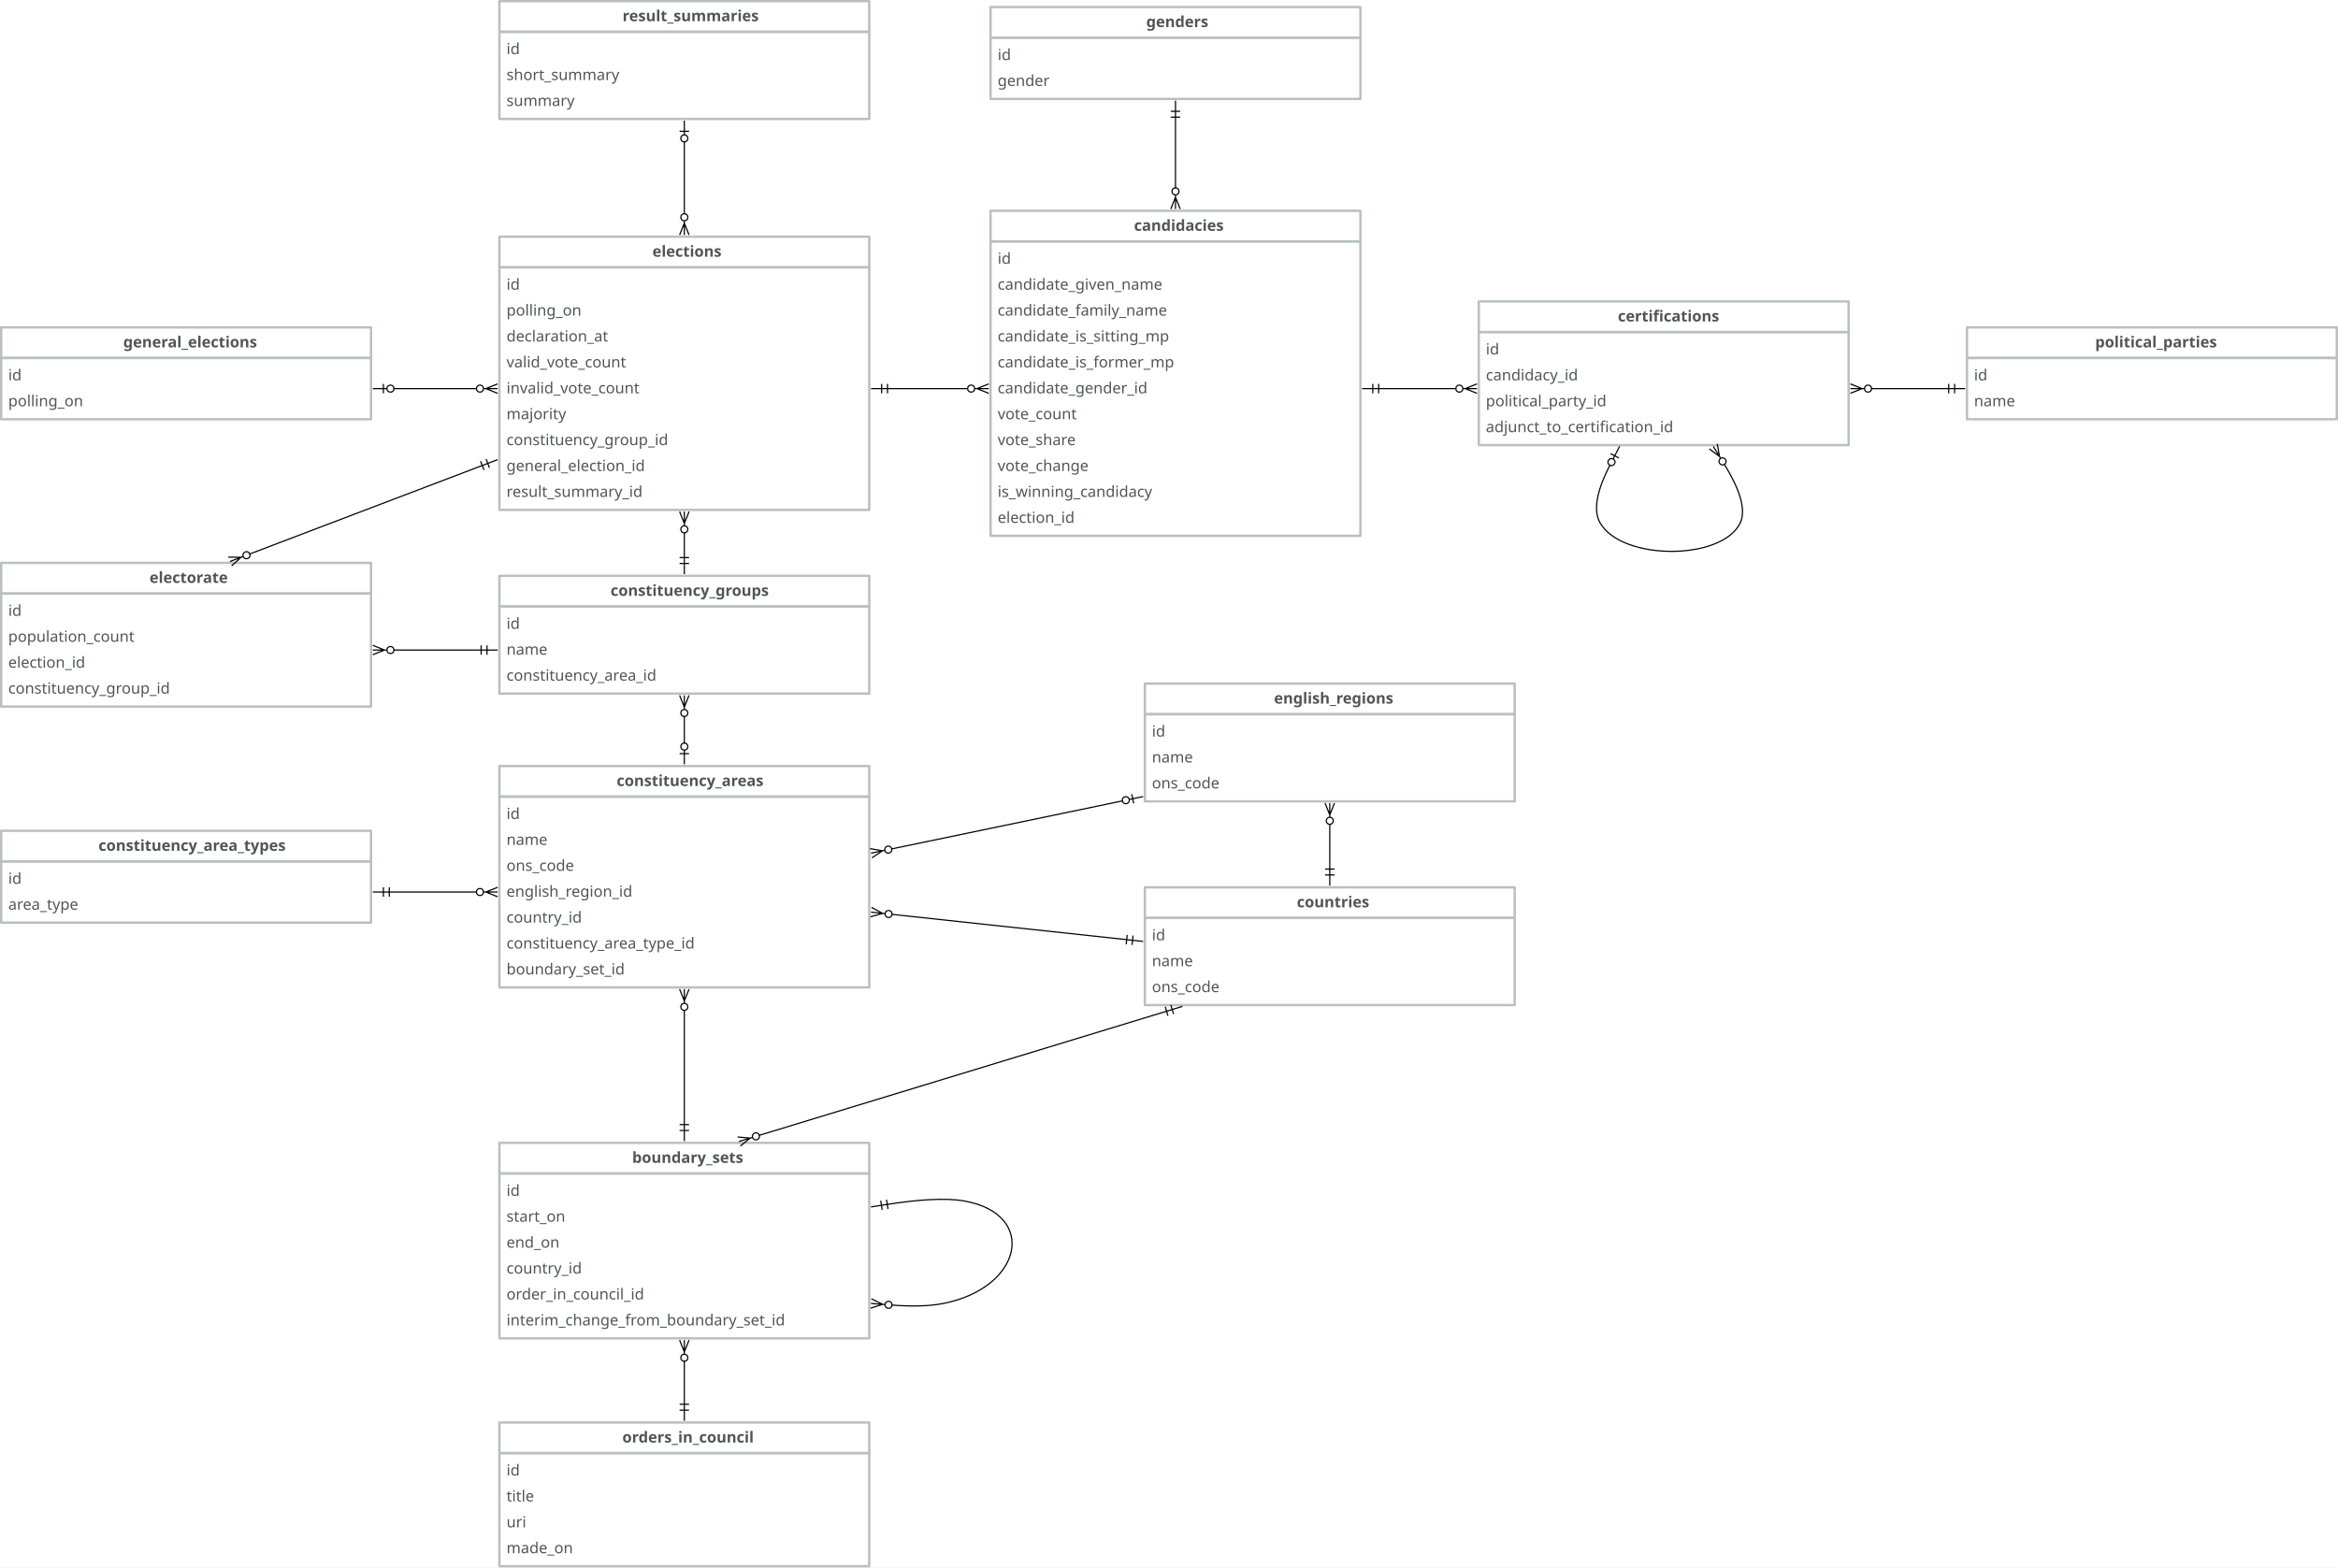
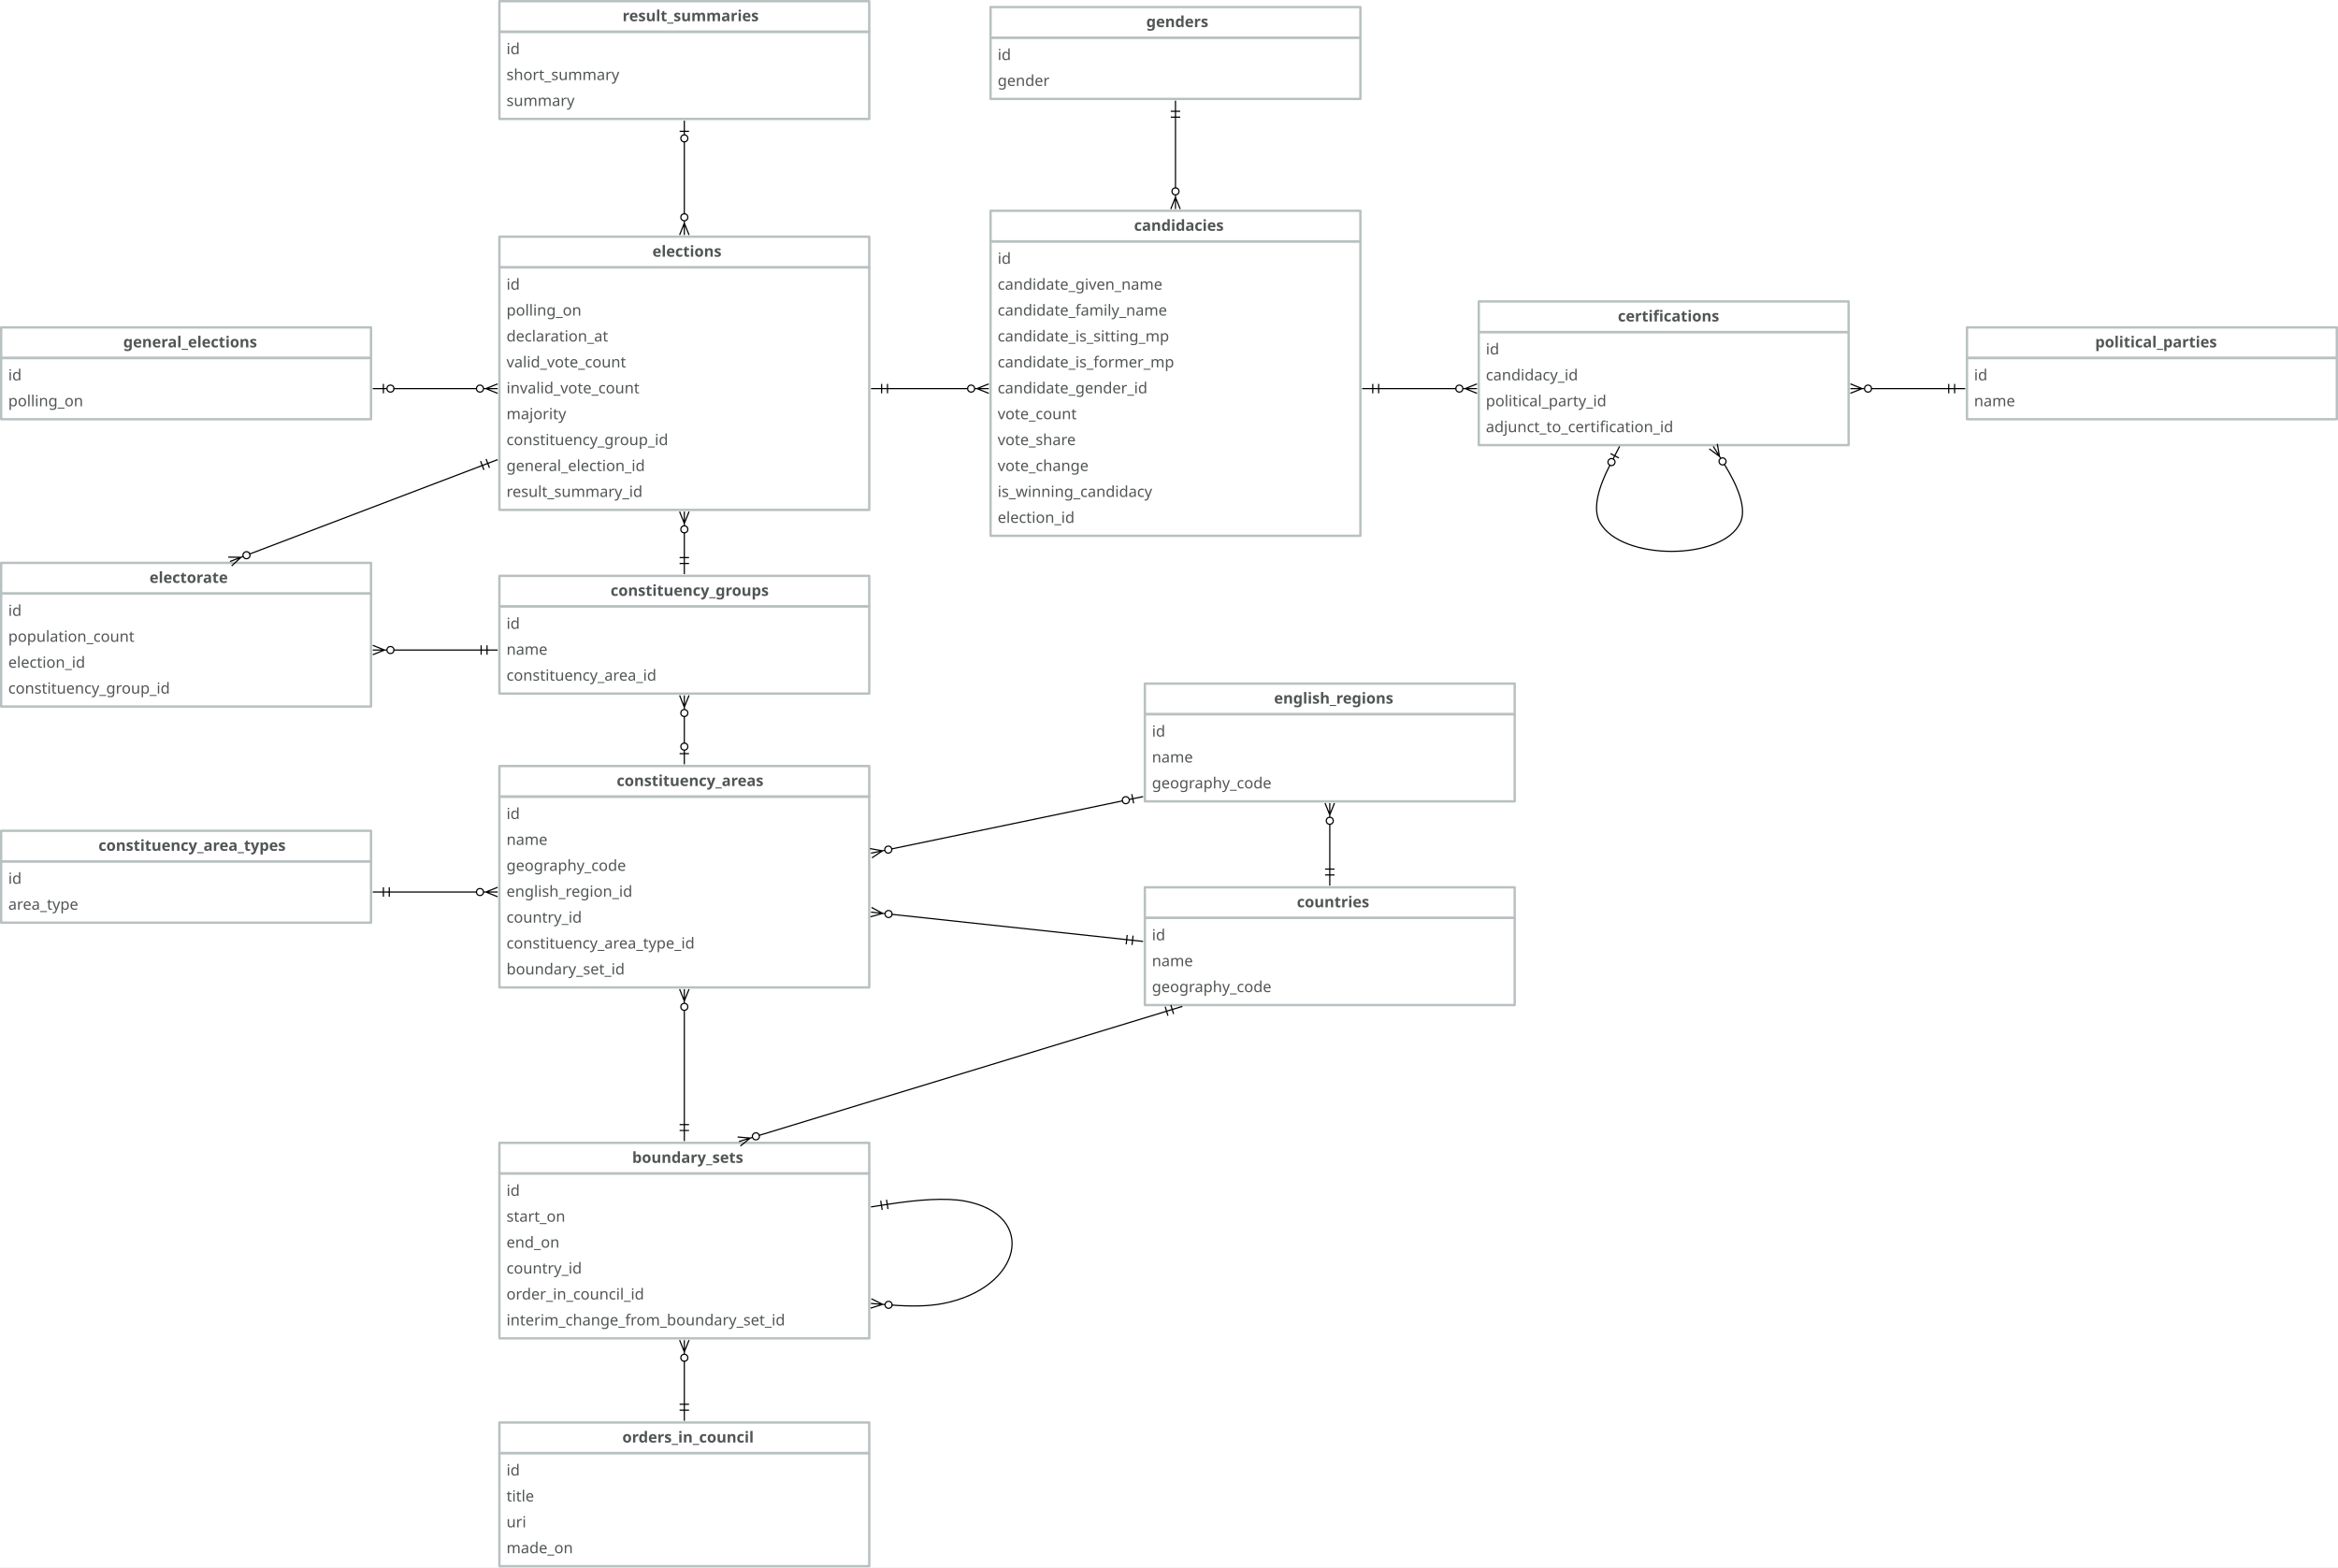
<svg xmlns="http://www.w3.org/2000/svg" version="1.1" viewBox="62 -91 1985 1331" width="1985" height="1331">
  <defs>
    <marker orient="auto" overflow="visible" markerUnits="strokeWidth" id="CrowBall_Marker" stroke-linejoin="miter" stroke-miterlimit="10" viewBox="-1 -5 20 10" markerWidth="20" markerHeight="10" color="black">
      <g>
        <path d="M 18 0 L 6 0 M 18 4 L 8 0 L 18 -4 M .879 2.121 C -.293 .95 -.293 -.95 .879 -2.121 C 2.05 -3.293 3.95 -3.293 5.121 -2.121 C 6.293 -.95 6.293 .95 5.121 2.121 C 3.95 3.293 2.05 3.293 .879 2.121" fill="none" stroke="currentColor" stroke-width="1" />
      </g>
    </marker>
    <marker orient="auto" overflow="visible" markerUnits="strokeWidth" id="BarBall_Marker" stroke-linejoin="miter" stroke-miterlimit="10" viewBox="-19 -5 20 10" markerWidth="20" markerHeight="10" color="black">
      <g>
        <path d="M -18 0 L -6 0 M -9 -4 L -9 4 M -.879 -2.121 C .293 -.95 .293 .95 -.879 2.121 C -2.05 3.293 -3.95 3.293 -5.121 2.121 C -6.293 .95 -6.293 -.95 -5.121 -2.121 C -3.95 -3.293 -2.05 -3.293 -.879 -2.121" fill="none" stroke="currentColor" stroke-width="1" />
      </g>
    </marker>
    <marker orient="auto" overflow="visible" markerUnits="strokeWidth" id="DoubleBar_Marker" stroke-linejoin="miter" stroke-miterlimit="10" viewBox="-15 -5 16 10" markerWidth="16" markerHeight="10" color="black">
      <g>
        <path d="M -14 0 L 0 0 M -5 -4 L -5 4 M 0 -4 L 0 4" fill="none" stroke="currentColor" stroke-width="1" />
      </g>
    </marker>
  </defs>
  <g id="Canvas_1" stroke-opacity="1" stroke="none" stroke-dasharray="none" fill="none" fill-opacity="1">
    <rect fill="white" x="62" y="-91" width="1985" height="1331" />
    <g id="Canvas_1_Layer_1">
      <g id="Group_2">
        <g id="Graphic_4">
          <rect x="63" y="213" width="314" height="52" stroke="#b9c0c1" stroke-linecap="round" stroke-linejoin="round" stroke-width="2" />
          <text transform="translate(69 219)" fill="#515556">
            <tspan font-family="Avenir" font-size="13" fill="#515556" x="0" y="13">id</tspan>
            <tspan font-family="Avenir" font-size="13" fill="#515556" x="0" y="35">polling_on</tspan>
          </text>
        </g>
        <g id="Graphic_3">
          <rect x="63" y="187" width="314" height="26" stroke="#b9c0c1" stroke-linecap="round" stroke-linejoin="round" stroke-width="2" />
          <text transform="translate(69 191)" fill="#515556">
            <tspan font-family="Avenir" font-weight="bold" font-size="13" fill="#515556" x="97.661" y="13">general_elections</tspan>
          </text>
        </g>
      </g>
      <g id="Group_5">
        <g id="Graphic_7">
          <rect x="486" y="585.5" width="314" height="162" stroke="#b9c0c1" stroke-linecap="round" stroke-linejoin="round" stroke-width="2" />
          <text transform="translate(492 591.5)" fill="#515556">
            <tspan font-family="Avenir" font-size="13" fill="#515556" x="0" y="13">id</tspan>
            <tspan font-family="Avenir" font-size="13" fill="#515556" x="0" y="35">name</tspan>
-             <tspan font-family="Avenir" font-size="13" fill="#515556" x="0" y="57">ons_code</tspan>
+             <tspan font-family="Avenir" font-size="13" fill="#515556" x="0" y="57">geography_code</tspan>
            <tspan font-family="Avenir" font-size="13" fill="#515556" x="0" y="79">english_region_id</tspan>
            <tspan font-family="Avenir" font-size="13" fill="#515556" x="0" y="101">country_id</tspan>
            <tspan font-family="Avenir" font-size="13" fill="#515556" x="0" y="123">constituency_area_type_id</tspan>
            <tspan font-family="Avenir" font-size="13" fill="#515556" x="0" y="145">boundary_set_id</tspan>
          </text>
        </g>
        <g id="Graphic_6">
          <rect x="486" y="559.5" width="314" height="26" stroke="#b9c0c1" stroke-linecap="round" stroke-linejoin="round" stroke-width="2" />
          <text transform="translate(492 563.5)" fill="#515556">
            <tspan font-family="Avenir" font-weight="bold" font-size="13" fill="#515556" x="93.573" y="13">constituency_areas</tspan>
          </text>
        </g>
      </g>
      <g id="Group_8">
        <g id="Graphic_10">
          <rect x="486" y="424" width="314" height="74" stroke="#b9c0c1" stroke-linecap="round" stroke-linejoin="round" stroke-width="2" />
          <text transform="translate(492 430)" fill="#515556">
            <tspan font-family="Avenir" font-size="13" fill="#515556" x="0" y="13">id</tspan>
            <tspan font-family="Avenir" font-size="13" fill="#515556" x="0" y="35">name</tspan>
            <tspan font-family="Avenir" font-size="13" fill="#515556" x="0" y="57">constituency_area_id</tspan>
          </text>
        </g>
        <g id="Graphic_9">
          <rect x="486" y="398" width="314" height="26" stroke="#b9c0c1" stroke-linecap="round" stroke-linejoin="round" stroke-width="2" />
          <text transform="translate(492 402)" fill="#515556">
            <tspan font-family="Avenir" font-weight="bold" font-size="13" fill="#515556" x="88.398" y="13">constituency_groups</tspan>
          </text>
        </g>
      </g>
      <g id="Line_11">
        <line x1="643" y1="540" x2="643" y2="517.5" marker-end="url(#CrowBall_Marker)" marker-start="url(#BarBall_Marker)" stroke="black" stroke-linecap="round" stroke-linejoin="round" stroke-width="1" />
      </g>
      <g id="Group_12">
        <g id="Graphic_14">
          <rect x="486" y="136" width="314" height="206" stroke="#b9c0c1" stroke-linecap="round" stroke-linejoin="round" stroke-width="2" />
          <text transform="translate(492 142)" fill="#515556">
            <tspan font-family="Avenir" font-size="13" fill="#515556" x="0" y="13">id</tspan>
            <tspan font-family="Avenir" font-size="13" fill="#515556" x="0" y="35">polling_on</tspan>
            <tspan font-family="Avenir" font-size="13" fill="#515556" x="0" y="57">declaration_at</tspan>
            <tspan font-family="Avenir" font-size="13" fill="#515556" x="0" y="79">valid_vote_count</tspan>
            <tspan font-family="Avenir" font-size="13" fill="#515556" x="0" y="101">invalid_vote_count</tspan>
            <tspan font-family="Avenir" font-size="13" fill="#515556" x="0" y="123">majority</tspan>
            <tspan font-family="Avenir" font-size="13" fill="#515556" x="0" y="145">constituency_group_id</tspan>
            <tspan font-family="Avenir" font-size="13" fill="#515556" x="0" y="167">general_election_id</tspan>
            <tspan font-family="Avenir" font-size="13" fill="#515556" x="0" y="189">result_summary_id</tspan>
          </text>
        </g>
        <g id="Graphic_13">
          <rect x="486" y="110" width="314" height="26" stroke="#b9c0c1" stroke-linecap="round" stroke-linejoin="round" stroke-width="2" />
          <text transform="translate(492 114)" fill="#515556">
            <tspan font-family="Avenir" font-weight="bold" font-size="13" fill="#515556" x="123.908" y="13">elections</tspan>
          </text>
        </g>
      </g>
      <g id="Line_15">
        <line x1="643" y1="382.5" x2="643" y2="361.5" marker-end="url(#CrowBall_Marker)" marker-start="url(#DoubleBar_Marker)" stroke="black" stroke-linecap="round" stroke-linejoin="round" stroke-width="1" />
      </g>
      <g id="Line_16">
        <line x1="396.5" y1="239" x2="466.5" y2="239" marker-end="url(#CrowBall_Marker)" marker-start="url(#BarBall_Marker)" stroke="black" stroke-linecap="round" stroke-linejoin="round" stroke-width="1" />
      </g>
      <g id="Group_17">
        <g id="Graphic_19">
          <rect x="903" y="114" width="314" height="250" stroke="#b9c0c1" stroke-linecap="round" stroke-linejoin="round" stroke-width="2" />
          <text transform="translate(909 120)" fill="#515556">
            <tspan font-family="Avenir" font-size="13" fill="#515556" x="0" y="13">id</tspan>
            <tspan font-family="Avenir" font-size="13" fill="#515556" x="0" y="35">candidate_given_name</tspan>
            <tspan font-family="Avenir" font-size="13" fill="#515556" x="0" y="57">candidate_family_name</tspan>
            <tspan font-family="Avenir" font-size="13" fill="#515556" x="0" y="79">candidate_is_sitting_mp</tspan>
            <tspan font-family="Avenir" font-size="13" fill="#515556" x="0" y="101">candidate_is_former_mp</tspan>
            <tspan font-family="Avenir" font-size="13" fill="#515556" x="0" y="123">candidate_gender_id</tspan>
            <tspan font-family="Avenir" font-size="13" fill="#515556" x="0" y="145">vote_count</tspan>
            <tspan font-family="Avenir" font-size="13" fill="#515556" x="0" y="167">vote_share</tspan>
            <tspan font-family="Avenir" font-size="13" fill="#515556" x="0" y="189">vote_change</tspan>
            <tspan font-family="Avenir" font-size="13" fill="#515556" x="0" y="211">is_winning_candidacy</tspan>
            <tspan font-family="Avenir" font-size="13" fill="#515556" x="0" y="233">election_id</tspan>
          </text>
        </g>
        <g id="Graphic_18">
          <rect x="903" y="88" width="314" height="26" stroke="#b9c0c1" stroke-linecap="round" stroke-linejoin="round" stroke-width="2" />
          <text transform="translate(909 92)" fill="#515556">
            <tspan font-family="Avenir" font-weight="bold" font-size="13" fill="#515556" x="115.829" y="13">candidacies</tspan>
          </text>
        </g>
      </g>
      <g id="Group_20">
        <g id="Graphic_22">
          <rect x="903" y="-59" width="314" height="52" stroke="#b9c0c1" stroke-linecap="round" stroke-linejoin="round" stroke-width="2" />
          <text transform="translate(909 -53)" fill="#515556">
            <tspan font-family="Avenir" font-size="13" fill="#515556" x="0" y="13">id</tspan>
            <tspan font-family="Avenir" font-size="13" fill="#515556" x="0" y="35">gender</tspan>
          </text>
        </g>
        <g id="Graphic_21">
          <rect x="903" y="-85" width="314" height="26" stroke="#b9c0c1" stroke-linecap="round" stroke-linejoin="round" stroke-width="2" />
          <text transform="translate(909 -81)" fill="#515556">
            <tspan font-family="Avenir" font-weight="bold" font-size="13" fill="#515556" x="126.203" y="13">genders</tspan>
          </text>
        </g>
      </g>
      <g id="Line_23">
        <line x1="1060" y1="8.5" x2="1060" y2="68.5" marker-end="url(#CrowBall_Marker)" marker-start="url(#DoubleBar_Marker)" stroke="black" stroke-linecap="round" stroke-linejoin="round" stroke-width="1" />
      </g>
      <g id="Line_24">
        <line x1="815.5" y1="239" x2="883.5" y2="239" marker-end="url(#CrowBall_Marker)" marker-start="url(#DoubleBar_Marker)" stroke="black" stroke-linecap="round" stroke-linejoin="round" stroke-width="1" />
      </g>
      <g id="Group_25">
        <g id="Graphic_27">
          <rect x="1034" y="688.5" width="314" height="74" stroke="#b9c0c1" stroke-linecap="round" stroke-linejoin="round" stroke-width="2" />
          <text transform="translate(1040 694.5)" fill="#515556">
            <tspan font-family="Avenir" font-size="13" fill="#515556" x="0" y="13">id</tspan>
            <tspan font-family="Avenir" font-size="13" fill="#515556" x="0" y="35">name</tspan>
-             <tspan font-family="Avenir" font-size="13" fill="#515556" x="0" y="57">ons_code</tspan>
+             <tspan font-family="Avenir" font-size="13" fill="#515556" x="0" y="57">geography_code</tspan>
          </text>
        </g>
        <g id="Graphic_26">
          <rect x="1034" y="662.5" width="314" height="26" stroke="#b9c0c1" stroke-linecap="round" stroke-linejoin="round" stroke-width="2" />
          <text transform="translate(1040 666.5)" fill="#515556">
            <tspan font-family="Avenir" font-weight="bold" font-size="13" fill="#515556" x="123.076" y="13">countries</tspan>
          </text>
        </g>
      </g>
      <g id="Group_28">
        <g id="Graphic_30">
          <rect x="1034" y="515.5" width="314" height="74" stroke="#b9c0c1" stroke-linecap="round" stroke-linejoin="round" stroke-width="2" />
          <text transform="translate(1040 521.5)" fill="#515556">
            <tspan font-family="Avenir" font-size="13" fill="#515556" x="0" y="13">id</tspan>
            <tspan font-family="Avenir" font-size="13" fill="#515556" x="0" y="35">name</tspan>
-             <tspan font-family="Avenir" font-size="13" fill="#515556" x="0" y="57">ons_code</tspan>
+             <tspan font-family="Avenir" font-size="13" fill="#515556" x="0" y="57">geography_code</tspan>
          </text>
        </g>
        <g id="Graphic_29">
          <rect x="1034" y="489.5" width="314" height="26" stroke="#b9c0c1" stroke-linecap="round" stroke-linejoin="round" stroke-width="2" />
          <text transform="translate(1040 493.5)" fill="#515556">
            <tspan font-family="Avenir" font-weight="bold" font-size="13" fill="#515556" x="103.68" y="13">english_regions</tspan>
          </text>
        </g>
      </g>
      <g id="Line_31">
        <line x1="1014.888" y1="589.136" x2="819.112" y2="629.864" marker-end="url(#CrowBall_Marker)" marker-start="url(#BarBall_Marker)" stroke="black" stroke-linecap="round" stroke-linejoin="round" stroke-width="1" />
      </g>
      <g id="Line_32">
        <line x1="1018.583" y1="706.937" x2="819.394" y2="685.491" marker-end="url(#CrowBall_Marker)" marker-start="url(#DoubleBar_Marker)" stroke="black" stroke-linecap="round" stroke-linejoin="round" stroke-width="1" />
      </g>
      <g id="Line_33">
        <line x1="1191" y1="647" x2="1191" y2="609" marker-end="url(#CrowBall_Marker)" marker-start="url(#DoubleBar_Marker)" stroke="black" stroke-linecap="round" stroke-linejoin="round" stroke-width="1" />
      </g>
      <g id="Group_34">
        <g id="Graphic_36">
          <rect x="63" y="640.5" width="314" height="52" stroke="#b9c0c1" stroke-linecap="round" stroke-linejoin="round" stroke-width="2" />
          <text transform="translate(69 646.5)" fill="#515556">
            <tspan font-family="Avenir" font-size="13" fill="#515556" x="0" y="13">id</tspan>
            <tspan font-family="Avenir" font-size="13" fill="#515556" x="0" y="35">area_type</tspan>
          </text>
        </g>
        <g id="Graphic_35">
          <rect x="63" y="614.5" width="314" height="26" stroke="#b9c0c1" stroke-linecap="round" stroke-linejoin="round" stroke-width="2" />
          <text transform="translate(69 618.5)" fill="#515556">
            <tspan font-family="Avenir" font-weight="bold" font-size="13" fill="#515556" x="76.594" y="13">constituency_area_types</tspan>
          </text>
        </g>
      </g>
      <g id="Line_37">
        <line x1="392.5" y1="666.5" x2="466.5" y2="666.5" marker-end="url(#CrowBall_Marker)" marker-start="url(#DoubleBar_Marker)" stroke="black" stroke-linecap="round" stroke-linejoin="round" stroke-width="1" />
      </g>
      <g id="Group_38">
        <g id="Graphic_40">
          <rect x="1732" y="213" width="314" height="52" stroke="#b9c0c1" stroke-linecap="round" stroke-linejoin="round" stroke-width="2" />
          <text transform="translate(1738 219)" fill="#515556">
            <tspan font-family="Avenir" font-size="13" fill="#515556" x="0" y="13">id</tspan>
            <tspan font-family="Avenir" font-size="13" fill="#515556" x="0" y="35">name</tspan>
          </text>
        </g>
        <g id="Graphic_39">
          <rect x="1732" y="187" width="314" height="26" stroke="#b9c0c1" stroke-linecap="round" stroke-linejoin="round" stroke-width="2" />
          <text transform="translate(1738 191)" fill="#515556">
            <tspan font-family="Avenir" font-weight="bold" font-size="13" fill="#515556" x="102.809" y="13">political_parties</tspan>
          </text>
        </g>
      </g>
      <g id="Group_41">
        <g id="Graphic_43">
          <rect x="1317.5" y="191" width="314" height="96" stroke="#b9c0c1" stroke-linecap="round" stroke-linejoin="round" stroke-width="2" />
          <text transform="translate(1323.5 197)" fill="#515556">
            <tspan font-family="Avenir" font-size="13" fill="#515556" x="0" y="13">id</tspan>
            <tspan font-family="Avenir" font-size="13" fill="#515556" x="0" y="35">candidacy_id</tspan>
            <tspan font-family="Avenir" font-size="13" fill="#515556" x="0" y="57">political_party_id</tspan>
            <tspan font-family="Avenir" font-size="13" fill="#515556" x="0" y="79">adjunct_to_certification_id</tspan>
          </text>
        </g>
        <g id="Graphic_42">
          <rect x="1317.5" y="165" width="314" height="26" stroke="#b9c0c1" stroke-linecap="round" stroke-linejoin="round" stroke-width="2" />
          <text transform="translate(1323.5 169)" fill="#515556">
            <tspan font-family="Avenir" font-weight="bold" font-size="13" fill="#515556" x="112.097" y="13">certifications</tspan>
          </text>
        </g>
      </g>
      <g id="Line_44">
        <line x1="1232.5" y1="239" x2="1298" y2="239" marker-end="url(#CrowBall_Marker)" marker-start="url(#DoubleBar_Marker)" stroke="black" stroke-linecap="round" stroke-linejoin="round" stroke-width="1" />
      </g>
      <g id="Line_45">
        <line x1="1716.5" y1="239" x2="1651" y2="239" marker-end="url(#CrowBall_Marker)" marker-start="url(#DoubleBar_Marker)" stroke="black" stroke-linecap="round" stroke-linejoin="round" stroke-width="1" />
      </g>
      <g id="Line_46">
        <path d="M 1428.805 304.059 C 1419.198 322.706 1413.754 341.168 1420.5 353 C 1438.915 385.297 1524.201 385.297 1539.5 353 C 1545.174 341.022 1537.699 322.249 1526.048 303.369" marker-end="url(#CrowBall_Marker)" marker-start="url(#BarBall_Marker)" stroke="black" stroke-linecap="round" stroke-linejoin="round" stroke-width="1" />
      </g>
      <g id="Group_47">
        <g id="Graphic_49">
          <rect x="486" y="905.5" width="314" height="140" stroke="#b9c0c1" stroke-linecap="round" stroke-linejoin="round" stroke-width="2" />
          <text transform="translate(492 911.5)" fill="#515556">
            <tspan font-family="Avenir" font-size="13" fill="#515556" x="0" y="13">id</tspan>
            <tspan font-family="Avenir" font-size="13" fill="#515556" x="0" y="35">start_on</tspan>
            <tspan font-family="Avenir" font-size="13" fill="#515556" x="0" y="57">end_on</tspan>
            <tspan font-family="Avenir" font-size="13" fill="#515556" x="0" y="79">country_id</tspan>
            <tspan font-family="Avenir" font-size="13" fill="#515556" x="0" y="101">order_in_council_id</tspan>
            <tspan font-family="Avenir" font-size="13" fill="#515556" x="0" y="123">interim_change_from_boundary_set_id</tspan>
          </text>
        </g>
        <g id="Graphic_48">
          <rect x="486" y="879.5" width="314" height="26" stroke="#b9c0c1" stroke-linecap="round" stroke-linejoin="round" stroke-width="2" />
          <text transform="translate(492 883.5)" fill="#515556">
            <tspan font-family="Avenir" font-weight="bold" font-size="13" fill="#515556" x="106.709" y="13">boundary_sets</tspan>
          </text>
        </g>
      </g>
      <g id="Line_50">
        <line x1="1052.435" y1="767.727" x2="706.637" y2="873.107" marker-end="url(#CrowBall_Marker)" marker-start="url(#DoubleBar_Marker)" stroke="black" stroke-linecap="round" stroke-linejoin="round" stroke-width="1" />
      </g>
      <g id="Line_51">
        <line x1="643" y1="864" x2="643" y2="767" marker-end="url(#CrowBall_Marker)" marker-start="url(#DoubleBar_Marker)" stroke="black" stroke-linecap="round" stroke-linejoin="round" stroke-width="1" />
      </g>
      <g id="Group_52">
        <g id="Graphic_54">
          <rect x="486" y="1143" width="314" height="96" stroke="#b9c0c1" stroke-linecap="round" stroke-linejoin="round" stroke-width="2" />
          <text transform="translate(492 1149)" fill="#515556">
            <tspan font-family="Avenir" font-size="13" fill="#515556" x="0" y="13">id</tspan>
            <tspan font-family="Avenir" font-size="13" fill="#515556" x="0" y="35">title</tspan>
            <tspan font-family="Avenir" font-size="13" fill="#515556" x="0" y="57">uri</tspan>
            <tspan font-family="Avenir" font-size="13" fill="#515556" x="0" y="79">made_on</tspan>
          </text>
        </g>
        <g id="Graphic_53">
          <rect x="486" y="1117" width="314" height="26" stroke="#b9c0c1" stroke-linecap="round" stroke-linejoin="round" stroke-width="2" />
          <text transform="translate(492 1121)" fill="#515556">
            <tspan font-family="Avenir" font-weight="bold" font-size="13" fill="#515556" x="98.389" y="13">orders_in_council</tspan>
          </text>
        </g>
      </g>
      <g id="Line_55">
        <line x1="643" y1="1101.5" x2="643" y2="1065" marker-end="url(#CrowBall_Marker)" marker-start="url(#DoubleBar_Marker)" stroke="black" stroke-linecap="round" stroke-linejoin="round" stroke-width="1" />
      </g>
      <g id="Line_56">
        <path d="M 815.297 931.761 C 841.503 927.663 865.115 925.997 881.164 928.952 C 943.398 940.408 930.144 1002.751 862.671 1015.938 C 850.53 1018.311 835.645 1018.521 819.398 1017.269" marker-end="url(#CrowBall_Marker)" marker-start="url(#DoubleBar_Marker)" stroke="black" stroke-linecap="round" stroke-linejoin="round" stroke-width="1" />
      </g>
      <g id="Group_57">
        <g id="Graphic_59">
          <rect x="63" y="413" width="314" height="96" stroke="#b9c0c1" stroke-linecap="round" stroke-linejoin="round" stroke-width="2" />
          <text transform="translate(69 419)" fill="#515556">
            <tspan font-family="Avenir" font-size="13" fill="#515556" x="0" y="13">id</tspan>
            <tspan font-family="Avenir" font-size="13" fill="#515556" x="0" y="35">population_count</tspan>
            <tspan font-family="Avenir" font-size="13" fill="#515556" x="0" y="57">election_id</tspan>
            <tspan font-family="Avenir" font-size="13" fill="#515556" x="0" y="79">constituency_group_id</tspan>
          </text>
        </g>
        <g id="Graphic_58">
          <rect x="63" y="387" width="314" height="26" stroke="#b9c0c1" stroke-linecap="round" stroke-linejoin="round" stroke-width="2" />
          <text transform="translate(69 391)" fill="#515556">
            <tspan font-family="Avenir" font-weight="bold" font-size="13" fill="#515556" x="119.943" y="13">electorate</tspan>
          </text>
        </g>
      </g>
      <g id="Line_60">
        <line x1="470.5" y1="461" x2="396.5" y2="461" marker-end="url(#CrowBall_Marker)" marker-start="url(#DoubleBar_Marker)" stroke="black" stroke-linecap="round" stroke-linejoin="round" stroke-width="1" />
      </g>
      <g id="Line_61">
        <line x1="471.448" y1="304.295" x2="274.073" y2="379.419" marker-end="url(#CrowBall_Marker)" marker-start="url(#DoubleBar_Marker)" stroke="black" stroke-linecap="round" stroke-linejoin="round" stroke-width="1" />
      </g>
      <g id="Group_62">
        <g id="Graphic_64">
          <rect x="486" y="-64" width="314" height="74" stroke="#b9c0c1" stroke-linecap="round" stroke-linejoin="round" stroke-width="2" />
          <text transform="translate(492 -58)" fill="#515556">
            <tspan font-family="Avenir" font-size="13" fill="#515556" x="0" y="13">id</tspan>
            <tspan font-family="Avenir" font-size="13" fill="#515556" x="0" y="35">short_summary</tspan>
            <tspan font-family="Avenir" font-size="13" fill="#515556" x="0" y="57">summary</tspan>
          </text>
        </g>
        <g id="Graphic_63">
          <rect x="486" y="-90" width="314" height="26" stroke="#b9c0c1" stroke-linecap="round" stroke-linejoin="round" stroke-width="2" />
          <text transform="translate(492 -86)" fill="#515556">
            <tspan font-family="Avenir" font-weight="bold" font-size="13" fill="#515556" x="98.513" y="13">result_summaries</tspan>
          </text>
        </g>
      </g>
      <g id="Line_65">
        <line x1="643" y1="29.5" x2="643" y2="90.5" marker-end="url(#CrowBall_Marker)" marker-start="url(#BarBall_Marker)" stroke="black" stroke-linecap="round" stroke-linejoin="round" stroke-width="1" />
      </g>
    </g>
  </g>
</svg>
